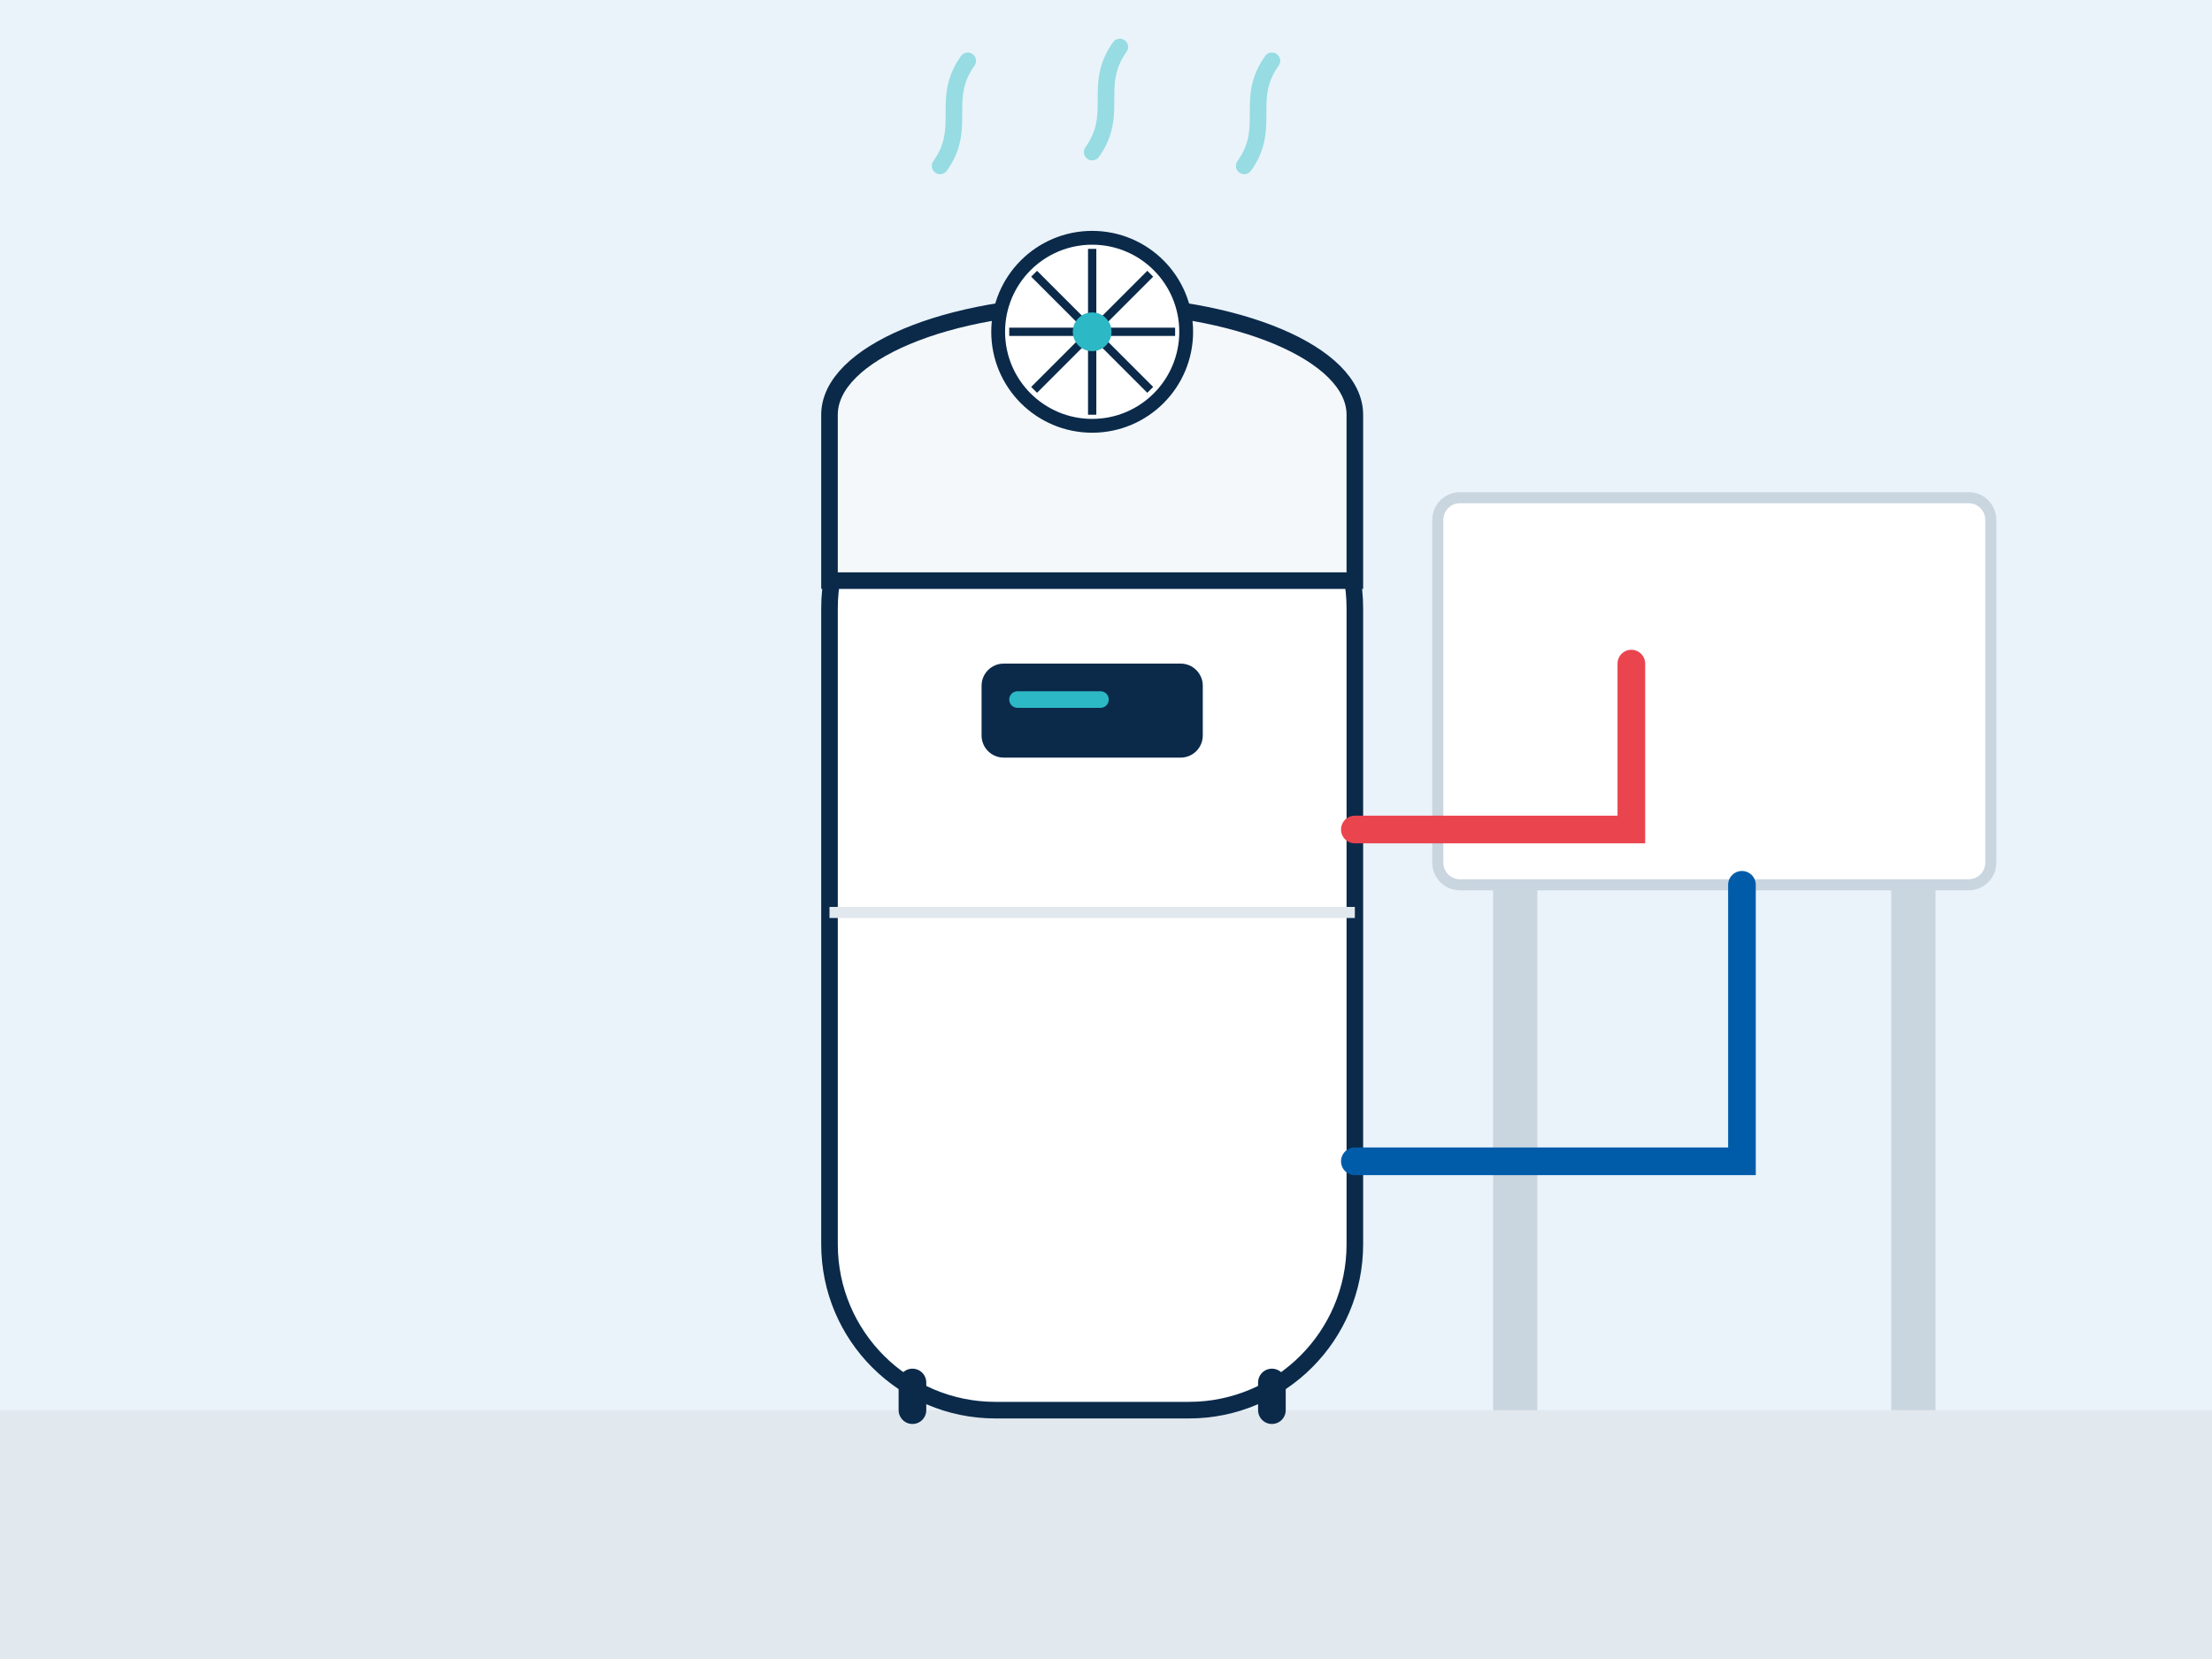
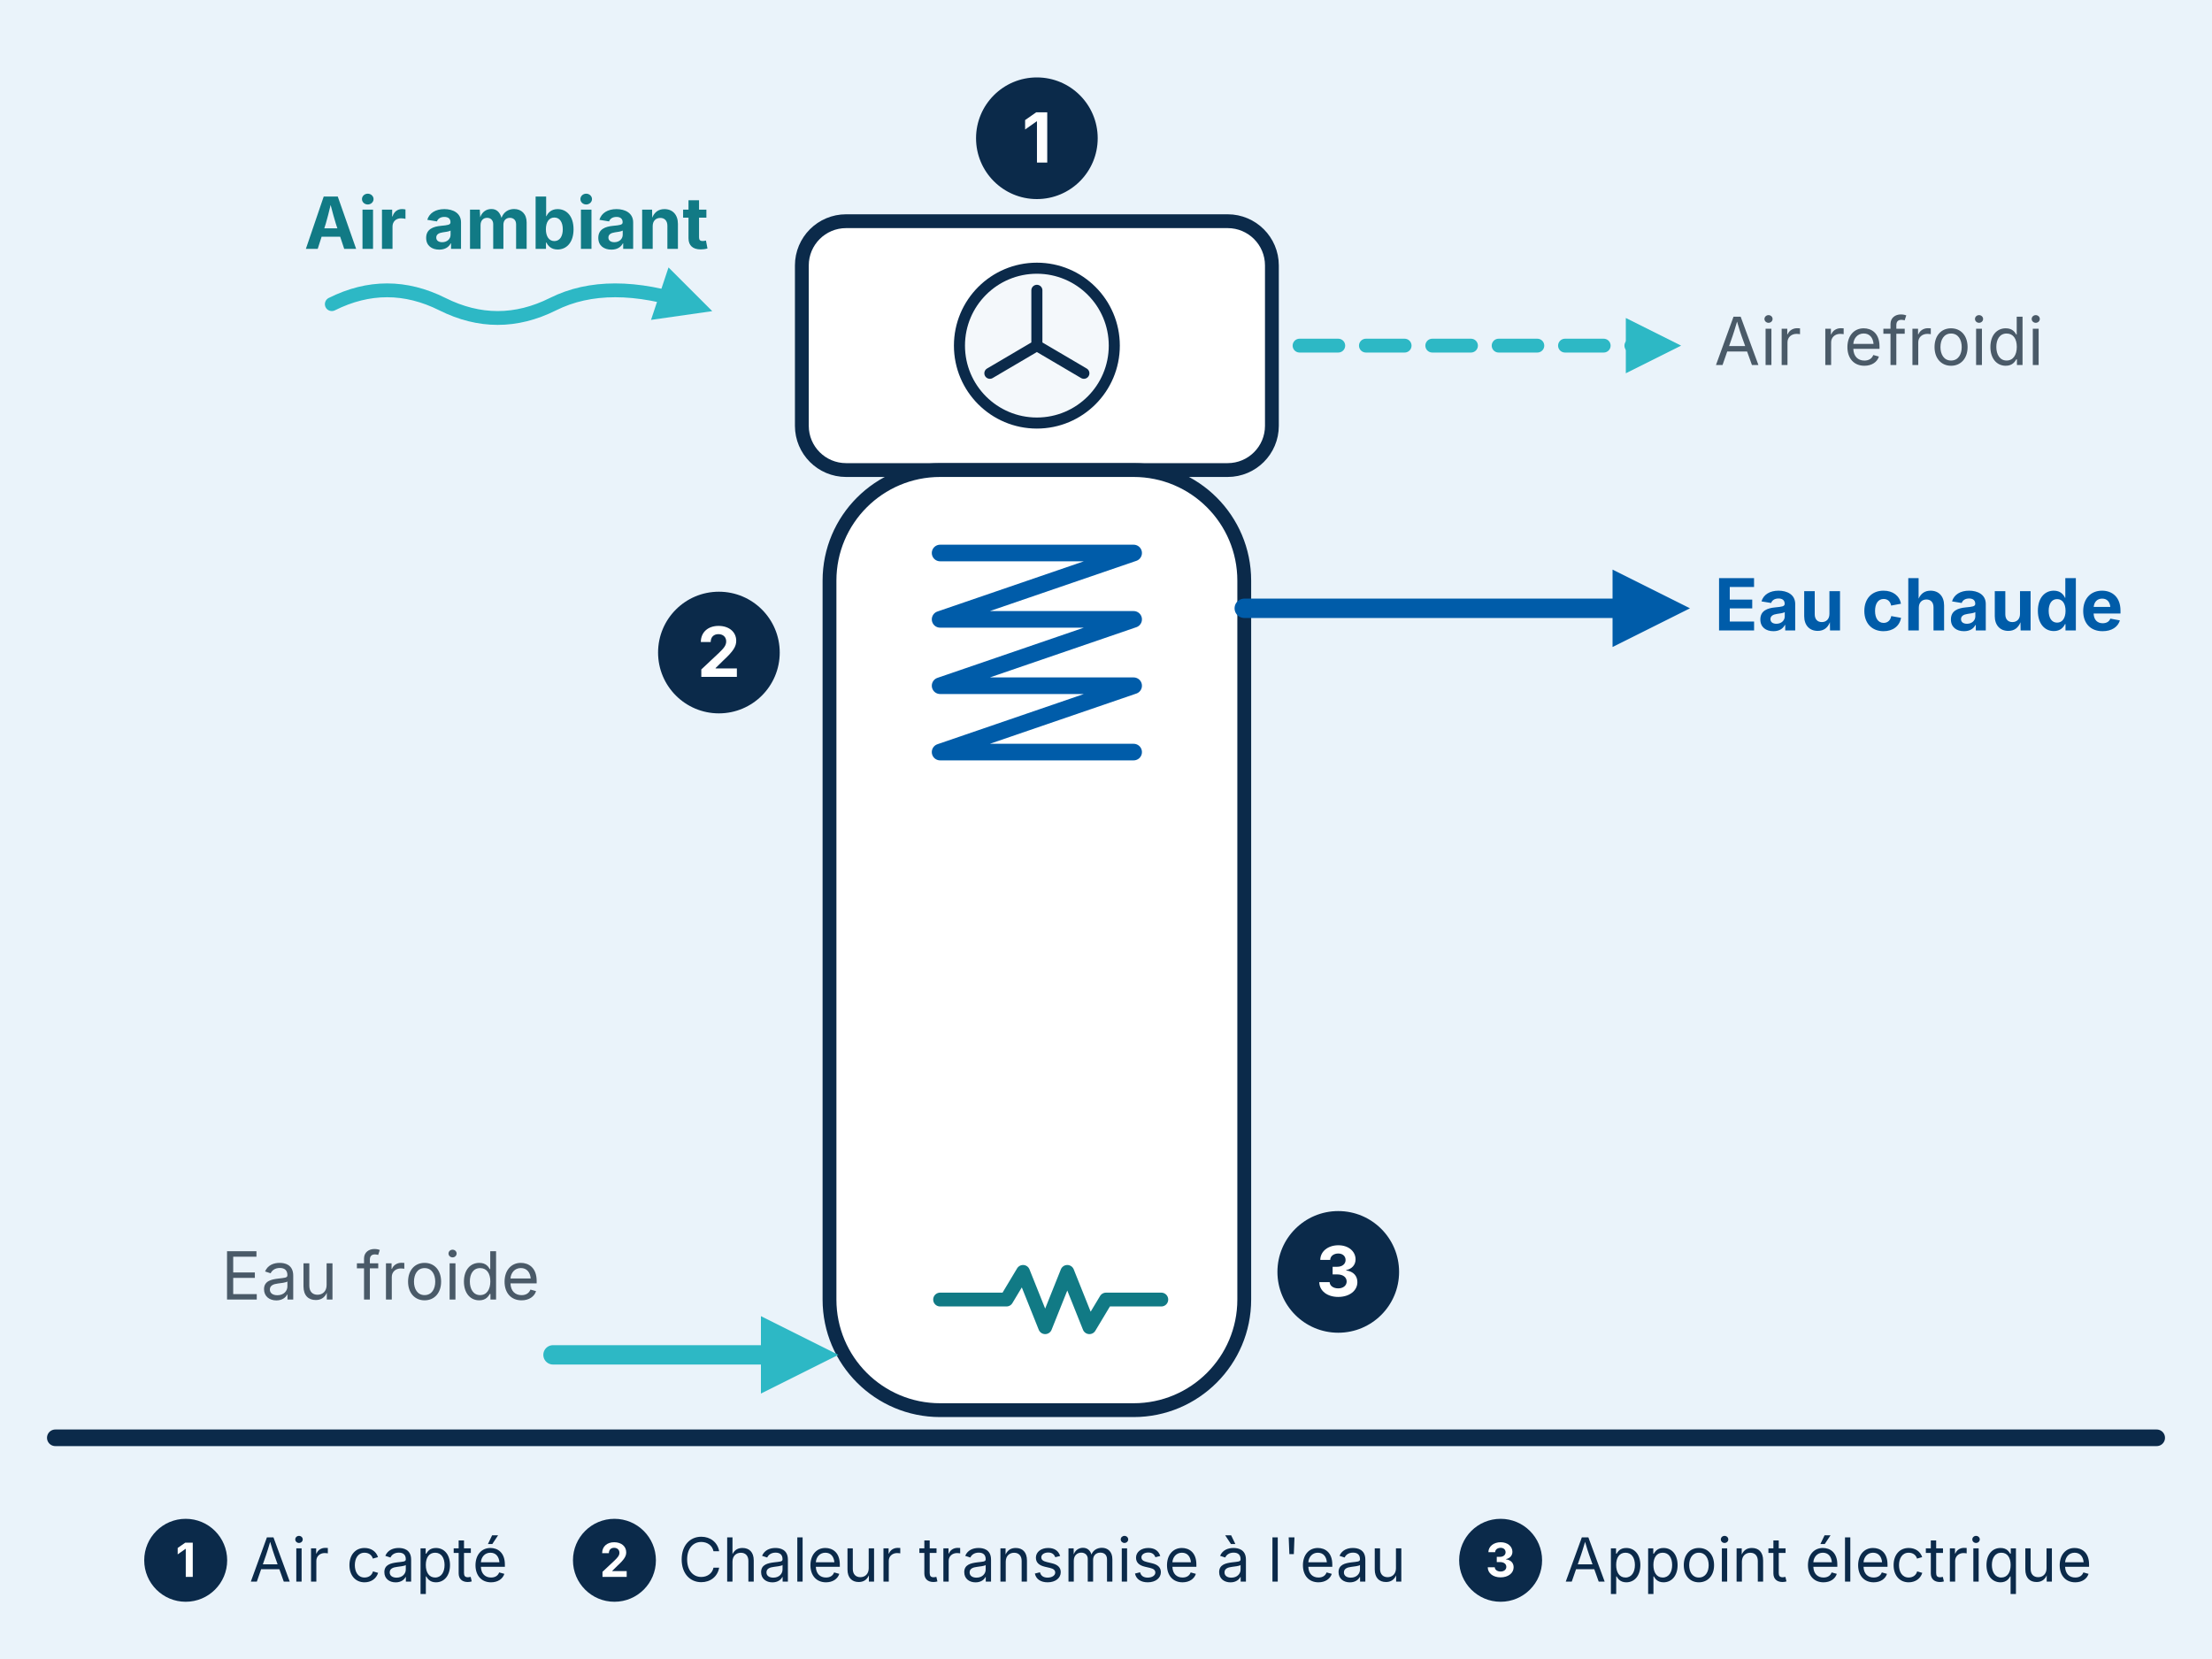
- <svg xmlns="http://www.w3.org/2000/svg" viewBox="0 0 800 600" role="img" aria-label="Illustration : ballon d'eau chaude thermodynamique installé dans un cellier">
+ <svg xmlns="http://www.w3.org/2000/svg" viewBox="0 0 800 600" role="img" aria-label="Schéma d'un ballon thermodynamique : la pompe à chaleur du dessus capte la chaleur de l'air et la transmet à l'eau du ballon, une résistance électrique sert d'appoint">
+   <defs>
+     <marker id="an" viewBox="0 0 10 10" refX="6" refY="5" markerWidth="4" markerHeight="4" orient="auto">
+       <path d="M0 0L10 5L0 10z" fill="#005ca9" />
+     </marker>
+     <marker id="ac" viewBox="0 0 10 10" refX="6" refY="5" markerWidth="4" markerHeight="4" orient="auto">
+       <path d="M0 0L10 5L0 10z" fill="#2db8c5" />
+     </marker>
+   </defs>
  <rect width="800" height="600" fill="#eaf3fa" />
-   <rect y="510" width="800" height="90" fill="#e1e8ee" />
-   <rect x="520" y="180" width="200" height="140" rx="8" fill="#fff" stroke="#c9d5df" stroke-width="4" />
-   <rect x="540" y="320" width="16" height="190" fill="#c9d5df" />
-   <rect x="684" y="320" width="16" height="190" fill="#c9d5df" />
-   <rect x="300" y="160" width="190" height="350" rx="60" fill="#fff" stroke="#0b2a4a" stroke-width="6" />
-   <path d="M300 150a95 40 0 0 1 190 0v60H300z" fill="#f4f8fb" stroke="#0b2a4a" stroke-width="6" />
-   <circle cx="395" cy="120" r="34" fill="#fff" stroke="#0b2a4a" stroke-width="5" />
-   <g stroke="#0b2a4a" stroke-width="3">
-     <path d="M365 120h60M395 90v60M374 99l42 42M416 99l-42 42" />
-   </g>
-   <circle cx="395" cy="120" r="7" fill="#2db8c5" />
-   <rect x="355" y="240" width="80" height="34" rx="8" fill="#0b2a4a" />
-   <rect x="365" y="250" width="36" height="6" rx="3" fill="#2db8c5" />
-   <path d="M300 330h190" stroke="#e1e8ee" stroke-width="4" />
-   <g fill="none" stroke-width="10" stroke-linecap="round">
-     <path d="M330 510v-10M460 510v-10" stroke="#0b2a4a" />
-     <path d="M490 300h100v-60" stroke="#ea444e" />
-     <path d="M490 420h140v-100" stroke="#005ca9" />
-   </g>
-   <g fill="none" stroke="#96dce2" stroke-width="6" stroke-linecap="round">
-     <path d="M340 60c10-14 0-24 10-38M395 55c10-14 0-24 10-38M450 60c10-14 0-24 10-38" />
+   <g font-family="system-ui,-apple-system,Segoe UI,sans-serif" stroke-linecap="round" stroke-linejoin="round">
+     <path d="M20 520H780" stroke="#0b2a4a" stroke-width="6" />
+     <rect x="290" y="80" width="170" height="90" rx="16" fill="#fff" stroke="#0b2a4a" stroke-width="5" />
+     <circle cx="375" cy="125" r="28" fill="#f4f8fb" stroke="#0b2a4a" stroke-width="4" />
+     <path d="M375 125v-20M375 125l17 10M375 125l-17 10" stroke="#0b2a4a" stroke-width="4" />
+     <rect x="300" y="170" width="150" height="340" rx="40" fill="#fff" stroke="#0b2a4a" stroke-width="5" />
+     <path d="M340 200h70l-70 24h70l-70 24h70l-70 24h70" fill="none" stroke="#005ca9" stroke-width="6" />
+     <path d="M340 470h24l6-10 8 20 8-20 8 20 6-10h20" fill="none" stroke="#117a85" stroke-width="5" />
+     <path d="M120 110q20-10 40 0t40 0 50 0" fill="none" stroke="#2db8c5" stroke-width="5" marker-end="url(#ac)" />
+     <text x="110" y="90" font-size="26" font-weight="700" fill="#117a85" text-anchor="start">Air ambiant</text>
+     <path d="M470 125H600" fill="none" stroke="#2db8c5" stroke-width="5" stroke-dasharray="14 10" marker-end="url(#ac)" />
+     <text x="620" y="132" font-size="24" font-weight="400" fill="#4a5a68" text-anchor="start">Air refroidi</text>
+     <path d="M200 490H292" fill="none" stroke="#2db8c5" stroke-width="7" marker-end="url(#ac)" />
+     <text x="80" y="470" font-size="24" font-weight="400" fill="#4a5a68" text-anchor="start">Eau froide</text>
+     <path d="M450 220H600" fill="none" stroke="#005ca9" stroke-width="7" marker-end="url(#an)" />
+     <text x="620" y="228" font-size="26" font-weight="700" fill="#005ca9" text-anchor="start">Eau chaude</text>
+     <circle cx="375" cy="50" r="22" fill="#0b2a4a" />
+     <text x="375" y="58.8" font-size="25" font-weight="700" fill="#fff" text-anchor="middle">1</text>
+     <circle cx="260" cy="236" r="22" fill="#0b2a4a" />
+     <text x="260" y="244.8" font-size="25" font-weight="700" fill="#fff" text-anchor="middle">2</text>
+     <circle cx="484" cy="460" r="22" fill="#0b2a4a" />
+     <text x="484" y="468.8" font-size="25" font-weight="700" fill="#fff" text-anchor="middle">3</text>
+     <circle cx="67.16" cy="564.3" r="15" fill="#0b2a4a" />
+     <text x="67.16" y="570.3" font-size="17" font-weight="700" fill="#fff" text-anchor="middle">1</text>
+     <text x="90.16" y="572" font-size="22" font-weight="400" fill="#0b2a4a" text-anchor="start">Air capté</text>
+     <circle cx="222.22" cy="564.3" r="15" fill="#0b2a4a" />
+     <text x="222.22" y="570.3" font-size="17" font-weight="700" fill="#fff" text-anchor="middle">2</text>
+     <text x="245.22" y="572" font-size="22" font-weight="400" fill="#0b2a4a" text-anchor="start">Chaleur transmise à l'eau</text>
+     <circle cx="542.72" cy="564.3" r="15" fill="#0b2a4a" />
+     <text x="542.72" y="570.3" font-size="17" font-weight="700" fill="#fff" text-anchor="middle">3</text>
+     <text x="565.72" y="572" font-size="22" font-weight="400" fill="#0b2a4a" text-anchor="start">Appoint électrique</text>
  </g>
</svg>
